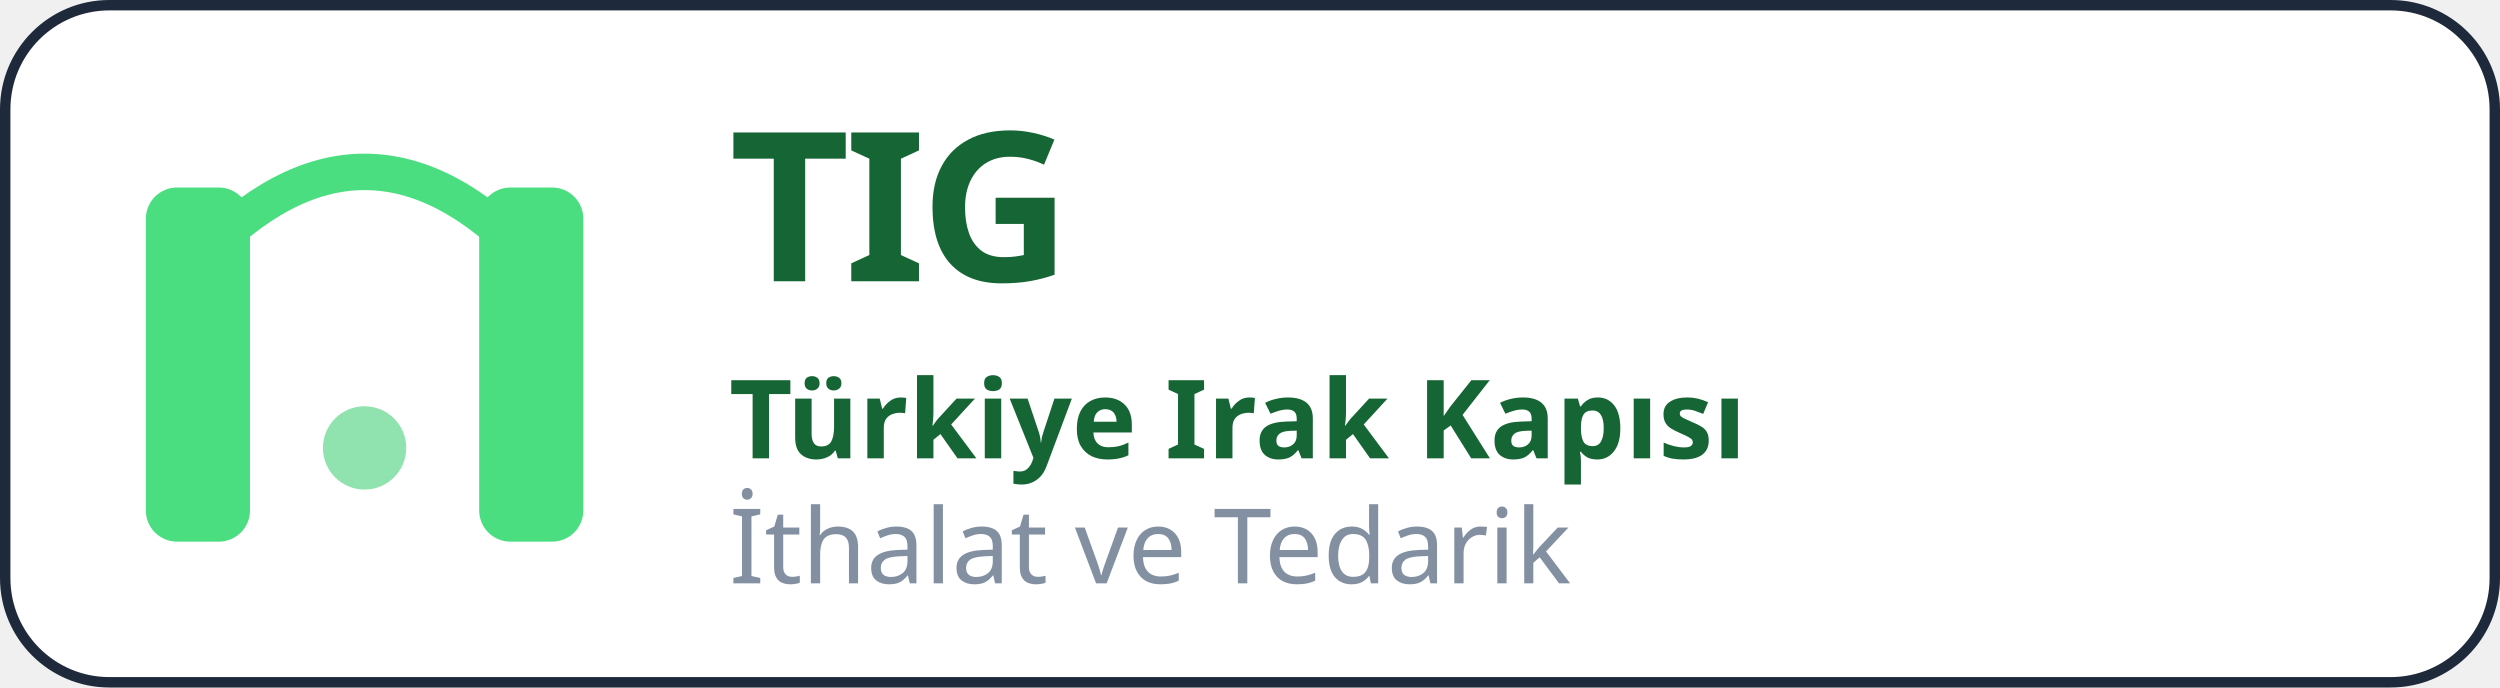
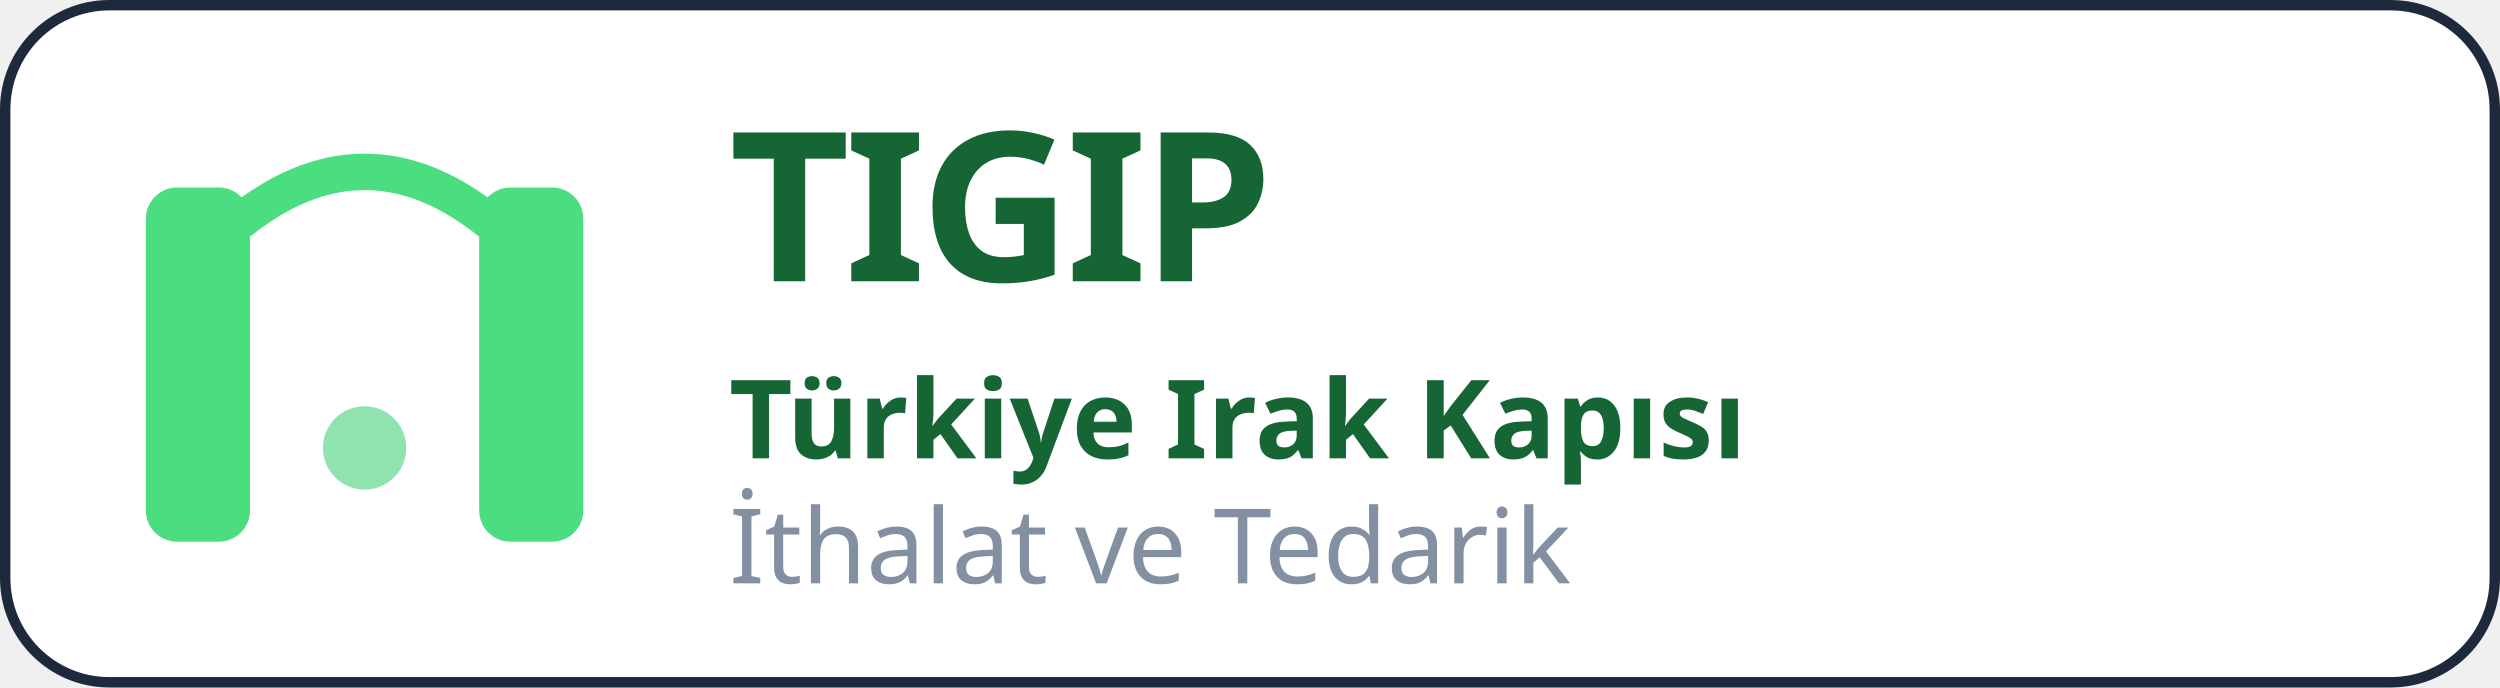
<svg xmlns="http://www.w3.org/2000/svg" viewBox="0 0 240 66" fill="none">
  <rect x="0.5" y="0.5" width="239" height="65" rx="10" fill="white" />
  <rect x="0.5" y="0.5" width="239" height="65" rx="10" stroke="#1e293b" stroke-width="1" />
  <rect x="14" y="18" width="10" height="34" rx="3" fill="#4ade80" />
  <rect x="46" y="18" width="10" height="34" rx="3" fill="#4ade80" />
  <path d="M19 25 Q35 8 51 25" stroke="#4ade80" stroke-width="3.5" fill="none" stroke-linecap="round" />
  <circle cx="35" cy="43" r="4" fill="#22c55e" opacity="0.5" />
-   <text x="70" y="27" font-family="system-ui,sans-serif" font-weight="800" font-size="20" fill="#166534" letter-spacing="-0.5">TIG</text>
+   <text x="70" y="27" font-family="system-ui,sans-serif" font-weight="800" font-size="20" fill="#166534" letter-spacing="-0.5">TIGIP</text>
  <text x="70" y="44" font-family="system-ui,sans-serif" font-weight="600" font-size="10.5" fill="#166534" letter-spacing="0">Türkiye Irak Kapısı</text>
  <text x="70" y="56" font-family="system-ui,sans-serif" font-weight="500" font-size="10" fill="#64748b" opacity="0.8" letter-spacing="0">İthalat ve Tedarik</text>
</svg>
